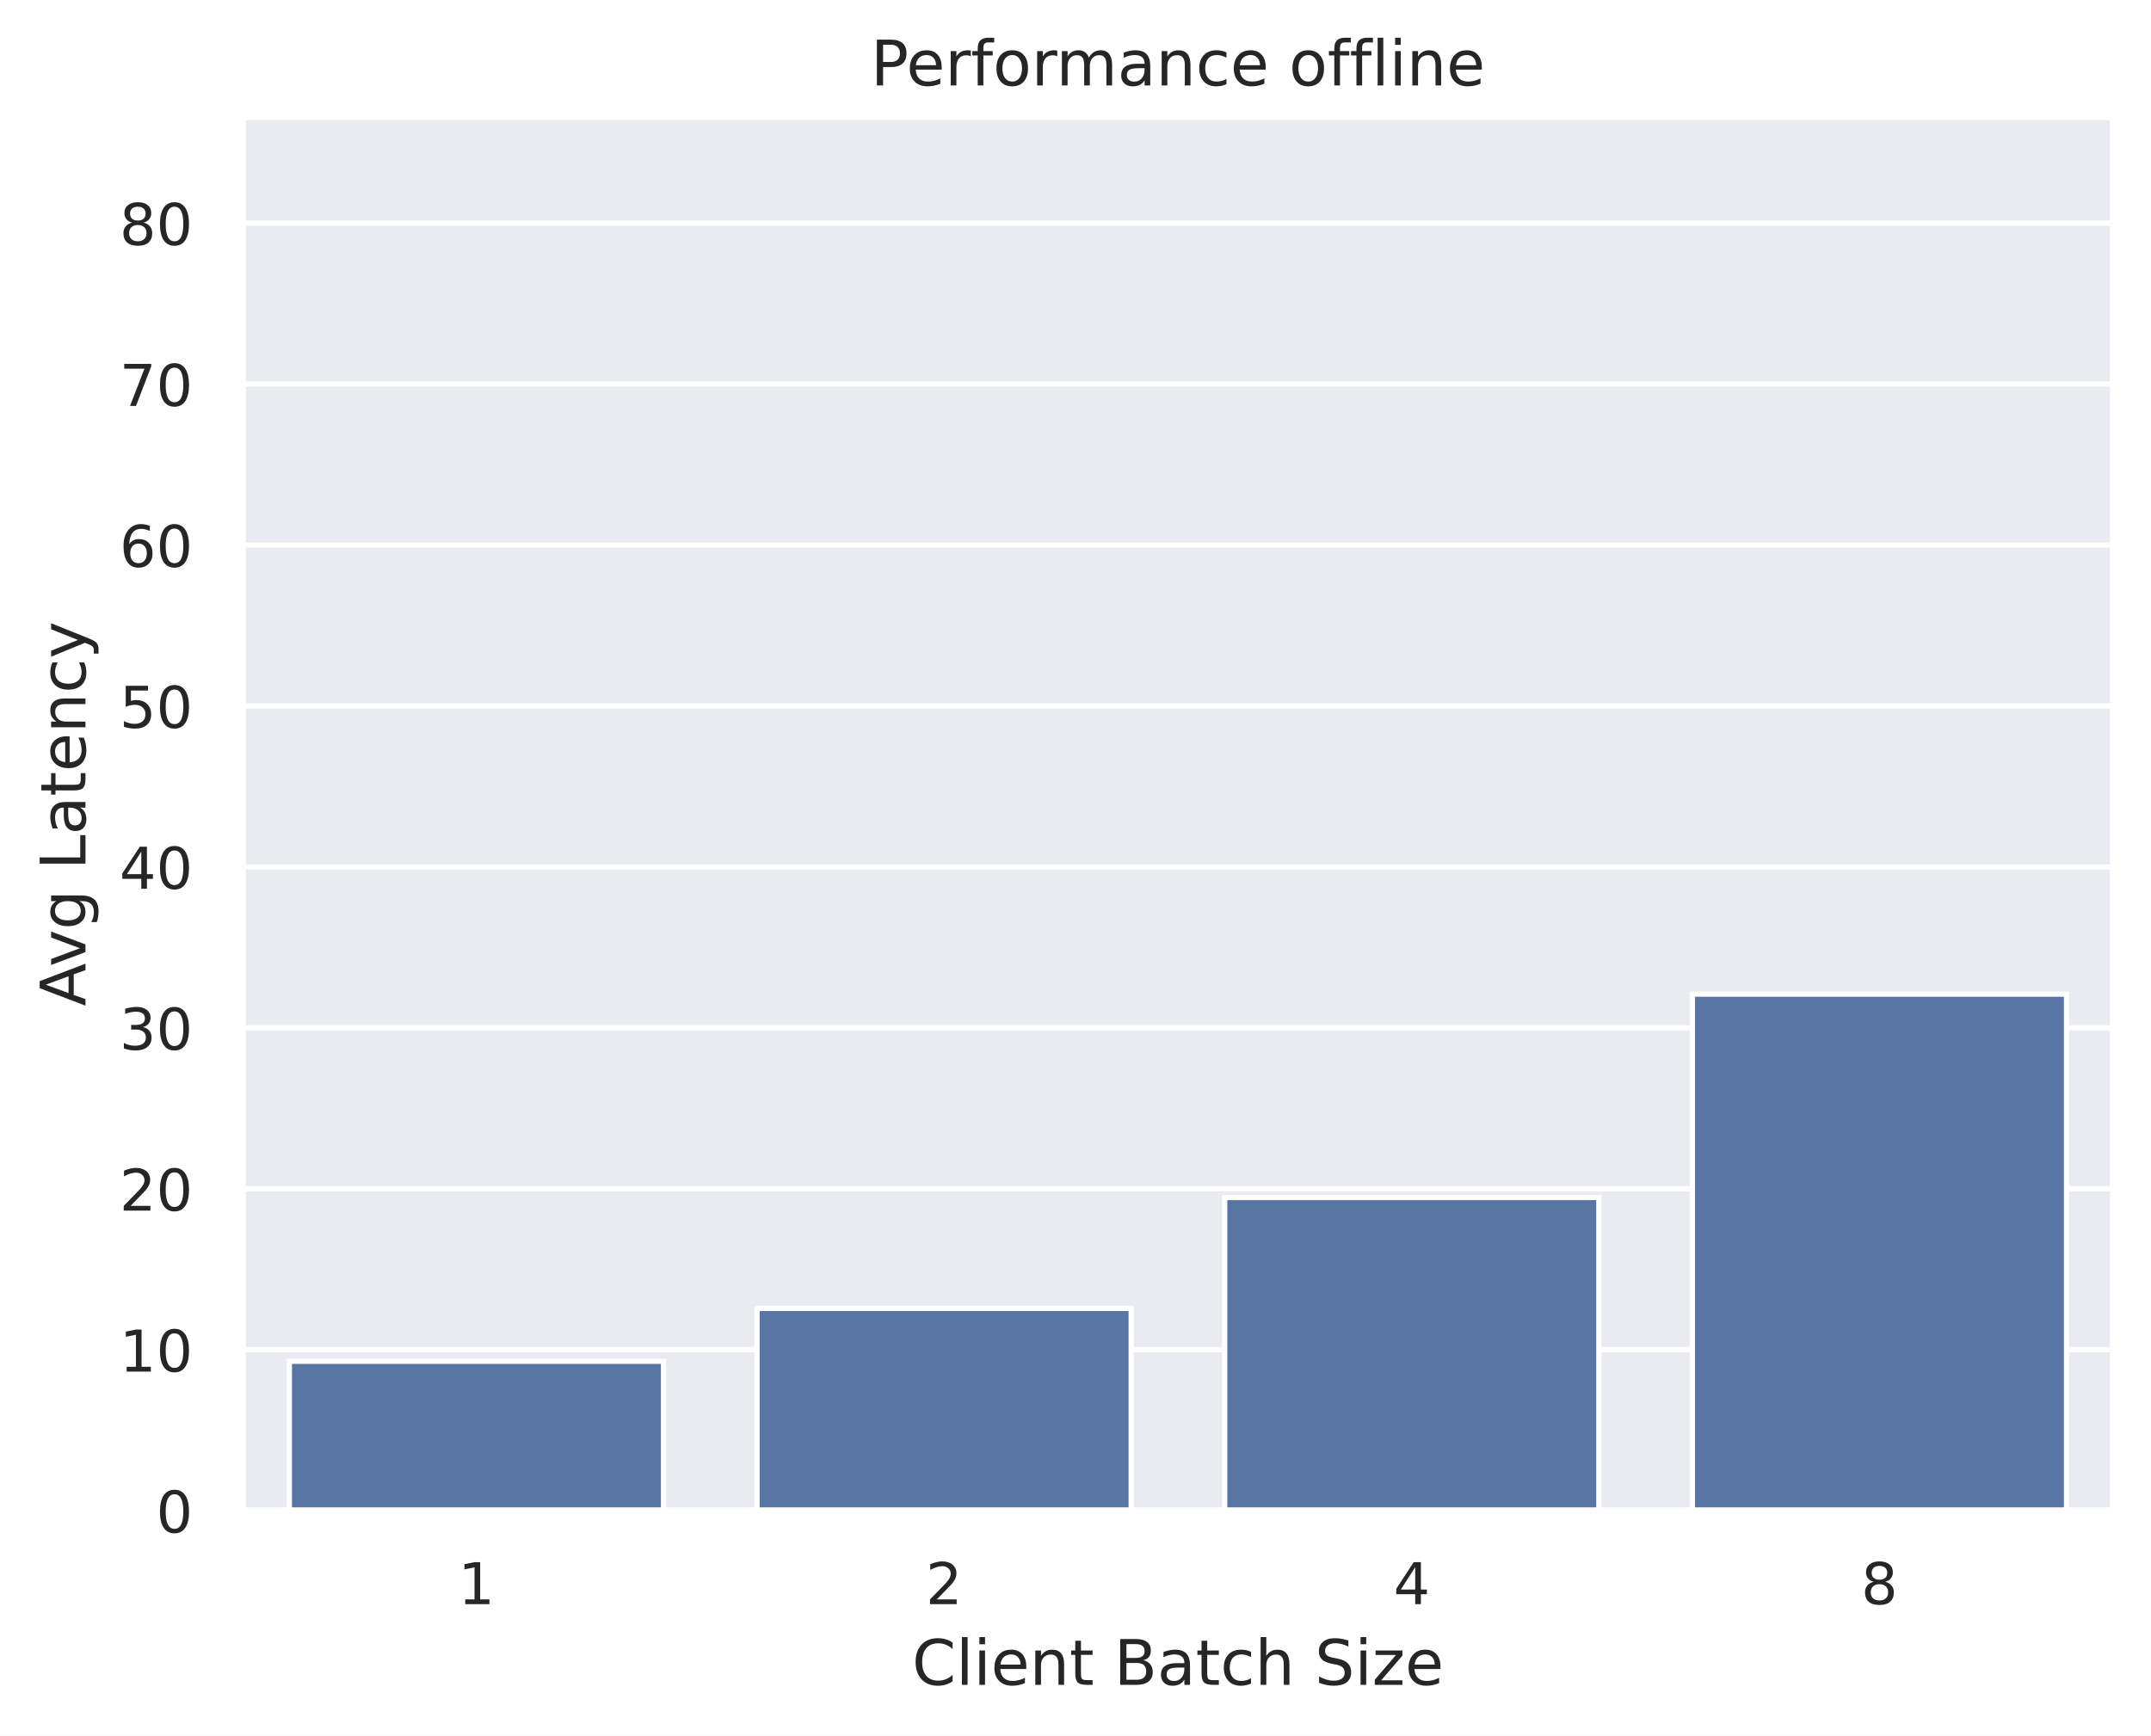
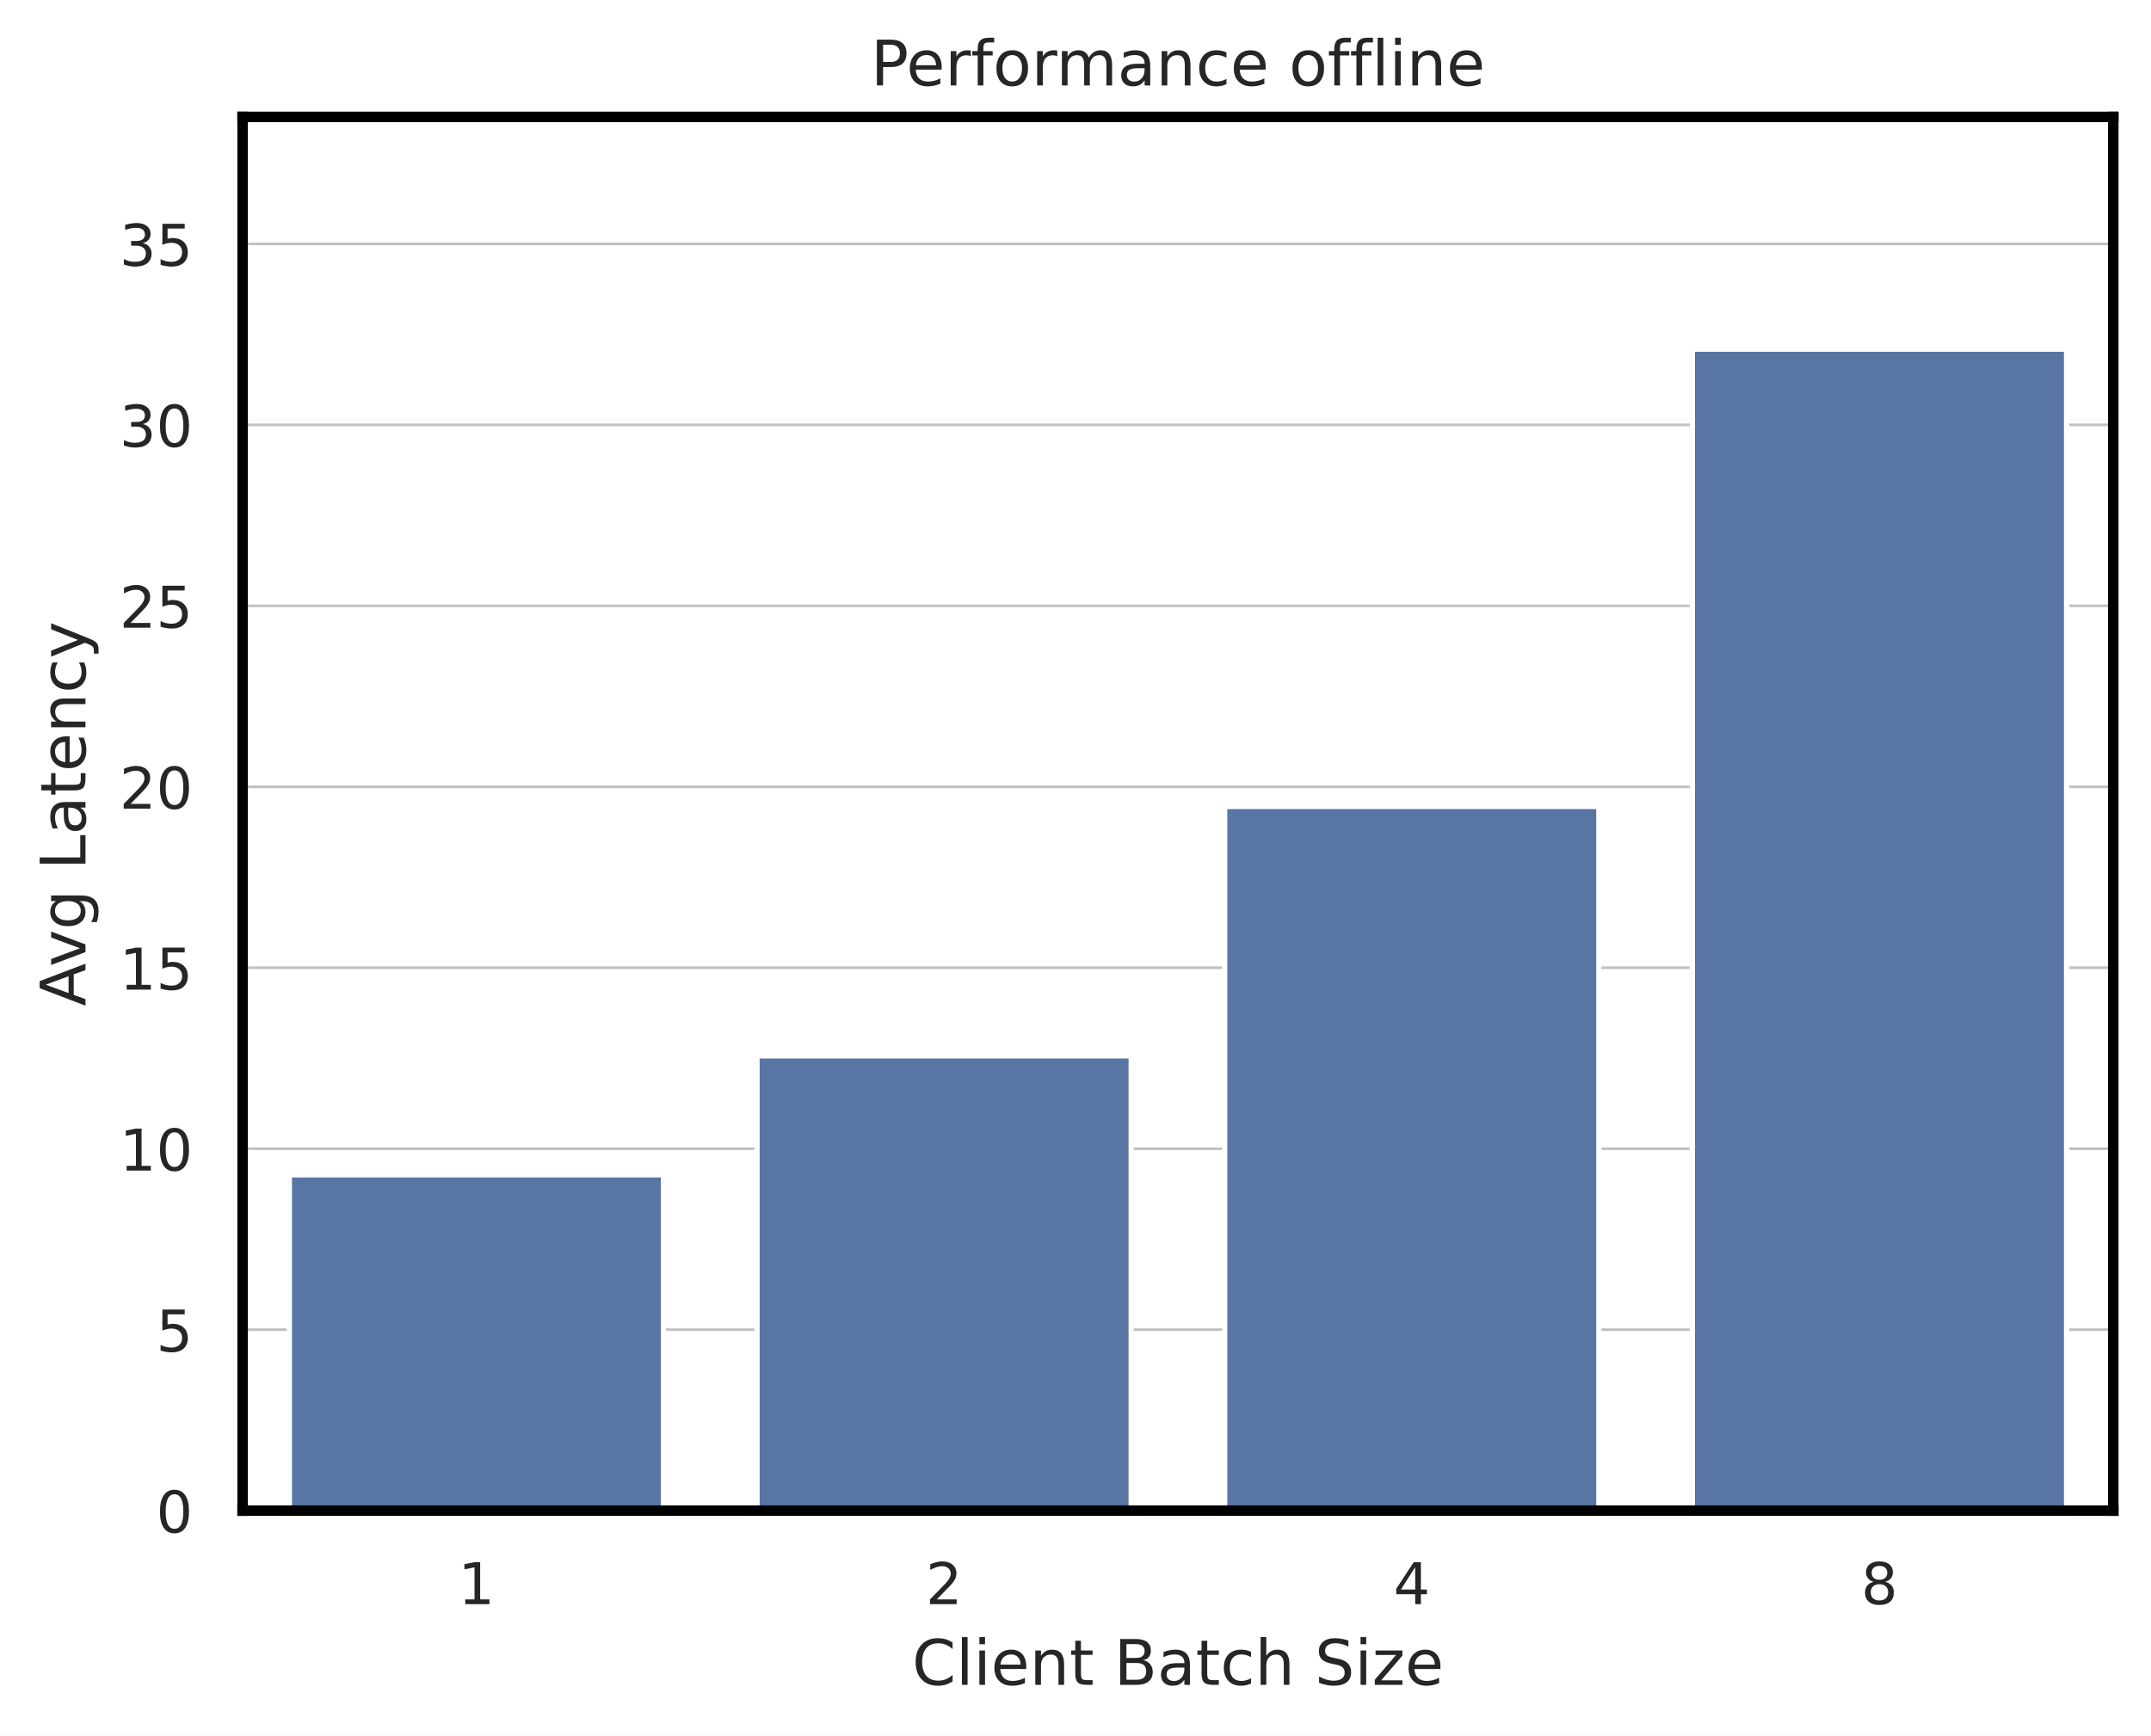
<svg xmlns="http://www.w3.org/2000/svg" xmlns:xlink="http://www.w3.org/1999/xlink" height="331.39pt" version="1.1" viewBox="0 0 410.631 331.39" width="410.631pt">
  <defs>
    <style type="text/css">*{stroke-linecap:butt;stroke-linejoin:round;}</style>
  </defs>
  <g id="figure_1">
    <g id="patch_1">
      <path d="M 0 331.39  L 410.631 331.39  L 410.631 0  L 0 0  z " style="fill:#ffffff;" />
    </g>
    <g id="axes_1">
      <g id="patch_2">
-         <path d="M 46.311 288.43  L 403.431 288.43  L 403.431 22.318  L 46.311 22.318  z " style="fill:#eaeaf2;" />
+         <path d="M 46.311 288.43  L 403.431 288.43  L 403.431 22.318  L 46.311 22.318  z " style="fill:#ffffff;" />
      </g>
      <g id="matplotlib.axis_1">
        <g id="xtick_1">
          <g id="text_1">
            <g style="fill:#262626;" transform="translate(87.45188 306.2884)scale(0.11 -0.11)">
              <defs>
                <path d="M 12.406 8.297  L 28.516 8.297  L 28.516 63.922  L 10.984 60.406  L 10.984 69.391  L 28.422 72.906  L 38.281 72.906  L 38.281 8.297  L 54.391 8.297  L 54.391 0  L 12.406 0  z " id="DejaVuSans-49" />
              </defs>
              <use xlink:href="#DejaVuSans-49" />
            </g>
          </g>
        </g>
        <g id="xtick_2">
          <g id="text_2">
            <g style="fill:#262626;" transform="translate(176.7319 306.2884)scale(0.11 -0.11)">
              <defs>
                <path d="M 19.188 8.297  L 53.609 8.297  L 53.609 0  L 7.328 0  L 7.328 8.297  Q 12.938 14.109 22.625 23.891  Q 32.328 33.688 34.812 36.531  Q 39.547 41.844 41.422 45.531  Q 43.312 49.219 43.312 52.781  Q 43.312 58.594 39.234 62.25  Q 35.156 65.922 28.609 65.922  Q 23.969 65.922 18.812 64.312  Q 13.672 62.703 7.812 59.422  L 7.812 69.391  Q 13.766 71.781 18.938 73  Q 24.125 74.219 28.422 74.219  Q 39.75 74.219 46.484 68.547  Q 53.219 62.891 53.219 53.422  Q 53.219 48.922 51.531 44.891  Q 49.859 40.875 45.406 35.406  Q 44.188 33.984 37.641 27.219  Q 31.109 20.453 19.188 8.297  z " id="DejaVuSans-50" />
              </defs>
              <use xlink:href="#DejaVuSans-50" />
            </g>
          </g>
        </g>
        <g id="xtick_3">
          <g id="text_3">
            <g style="fill:#262626;" transform="translate(266.0119 306.2884)scale(0.11 -0.11)">
              <defs>
                <path d="M 37.797 64.312  L 12.891 25.391  L 37.797 25.391  z M 35.203 72.906  L 47.609 72.906  L 47.609 25.391  L 58.016 25.391  L 58.016 17.188  L 47.609 17.188  L 47.609 0  L 37.797 0  L 37.797 17.188  L 4.891 17.188  L 4.891 26.703  z " id="DejaVuSans-52" />
              </defs>
              <use xlink:href="#DejaVuSans-52" />
            </g>
          </g>
        </g>
        <g id="xtick_4">
          <g id="text_4">
            <g style="fill:#262626;" transform="translate(355.2919 306.2884)scale(0.11 -0.11)">
              <defs>
                <path d="M 31.781 34.625  Q 24.75 34.625 20.719 30.859  Q 16.703 27.094 16.703 20.516  Q 16.703 13.922 20.719 10.156  Q 24.75 6.391 31.781 6.391  Q 38.812 6.391 42.859 10.172  Q 46.922 13.969 46.922 20.516  Q 46.922 27.094 42.891 30.859  Q 38.875 34.625 31.781 34.625  z M 21.922 38.812  Q 15.578 40.375 12.031 44.719  Q 8.5 49.078 8.5 55.328  Q 8.5 64.062 14.719 69.141  Q 20.953 74.219 31.781 74.219  Q 42.672 74.219 48.875 69.141  Q 55.078 64.062 55.078 55.328  Q 55.078 49.078 51.531 44.719  Q 48 40.375 41.703 38.812  Q 48.828 37.156 52.797 32.312  Q 56.781 27.484 56.781 20.516  Q 56.781 9.906 50.312 4.234  Q 43.844 -1.422 31.781 -1.422  Q 19.734 -1.422 13.25 4.234  Q 6.781 9.906 6.781 20.516  Q 6.781 27.484 10.781 32.312  Q 14.797 37.156 21.922 38.812  z M 18.312 54.391  Q 18.312 48.734 21.844 45.562  Q 25.391 42.391 31.781 42.391  Q 38.141 42.391 41.719 45.562  Q 45.312 48.734 45.312 54.391  Q 45.312 60.062 41.719 63.234  Q 38.141 66.406 31.781 66.406  Q 25.391 66.406 21.844 63.234  Q 18.312 60.062 18.312 54.391  z " id="DejaVuSans-56" />
              </defs>
              <use xlink:href="#DejaVuSans-56" />
            </g>
          </g>
        </g>
        <g id="text_5">
          <g style="fill:#262626;" transform="translate(174.1234 321.6942)scale(0.12 -0.12)">
            <defs>
              <path d="M 64.406 67.281  L 64.406 56.891  Q 59.422 61.531 53.781 63.812  Q 48.141 66.109 41.797 66.109  Q 29.297 66.109 22.656 58.469  Q 16.016 50.828 16.016 36.375  Q 16.016 21.969 22.656 14.328  Q 29.297 6.688 41.797 6.688  Q 48.141 6.688 53.781 8.984  Q 59.422 11.281 64.406 15.922  L 64.406 5.609  Q 59.234 2.094 53.438 0.328  Q 47.656 -1.422 41.219 -1.422  Q 24.656 -1.422 15.125 8.703  Q 5.609 18.844 5.609 36.375  Q 5.609 53.953 15.125 64.078  Q 24.656 74.219 41.219 74.219  Q 47.75 74.219 53.531 72.484  Q 59.328 70.75 64.406 67.281  z " id="DejaVuSans-67" />
              <path d="M 9.422 75.984  L 18.406 75.984  L 18.406 0  L 9.422 0  z " id="DejaVuSans-108" />
              <path d="M 9.422 54.688  L 18.406 54.688  L 18.406 0  L 9.422 0  z M 9.422 75.984  L 18.406 75.984  L 18.406 64.594  L 9.422 64.594  z " id="DejaVuSans-105" />
              <path d="M 56.203 29.594  L 56.203 25.203  L 14.891 25.203  Q 15.484 15.922 20.484 11.062  Q 25.484 6.203 34.422 6.203  Q 39.594 6.203 44.453 7.469  Q 49.312 8.734 54.109 11.281  L 54.109 2.781  Q 49.266 0.734 44.188 -0.344  Q 39.109 -1.422 33.891 -1.422  Q 20.797 -1.422 13.156 6.188  Q 5.516 13.812 5.516 26.812  Q 5.516 40.234 12.766 48.109  Q 20.016 56 32.328 56  Q 43.359 56 49.781 48.891  Q 56.203 41.797 56.203 29.594  z M 47.219 32.234  Q 47.125 39.594 43.094 43.984  Q 39.062 48.391 32.422 48.391  Q 24.906 48.391 20.391 44.141  Q 15.875 39.891 15.188 32.172  z " id="DejaVuSans-101" />
              <path d="M 54.891 33.016  L 54.891 0  L 45.906 0  L 45.906 32.719  Q 45.906 40.484 42.875 44.328  Q 39.844 48.188 33.797 48.188  Q 26.516 48.188 22.312 43.547  Q 18.109 38.922 18.109 30.906  L 18.109 0  L 9.078 0  L 9.078 54.688  L 18.109 54.688  L 18.109 46.188  Q 21.344 51.125 25.703 53.562  Q 30.078 56 35.797 56  Q 45.219 56 50.047 50.172  Q 54.891 44.344 54.891 33.016  z " id="DejaVuSans-110" />
              <path d="M 18.312 70.219  L 18.312 54.688  L 36.812 54.688  L 36.812 47.703  L 18.312 47.703  L 18.312 18.016  Q 18.312 11.328 20.141 9.422  Q 21.969 7.516 27.594 7.516  L 36.812 7.516  L 36.812 0  L 27.594 0  Q 17.188 0 13.234 3.875  Q 9.281 7.766 9.281 18.016  L 9.281 47.703  L 2.688 47.703  L 2.688 54.688  L 9.281 54.688  L 9.281 70.219  z " id="DejaVuSans-116" />
              <path id="DejaVuSans-32" />
              <path d="M 19.672 34.812  L 19.672 8.109  L 35.5 8.109  Q 43.453 8.109 47.281 11.406  Q 51.125 14.703 51.125 21.484  Q 51.125 28.328 47.281 31.562  Q 43.453 34.812 35.5 34.812  z M 19.672 64.797  L 19.672 42.828  L 34.281 42.828  Q 41.5 42.828 45.031 45.531  Q 48.578 48.25 48.578 53.812  Q 48.578 59.328 45.031 62.062  Q 41.5 64.797 34.281 64.797  z M 9.812 72.906  L 35.016 72.906  Q 46.297 72.906 52.391 68.219  Q 58.5 63.531 58.5 54.891  Q 58.5 48.188 55.375 44.234  Q 52.25 40.281 46.188 39.312  Q 53.469 37.75 57.5 32.781  Q 61.531 27.828 61.531 20.406  Q 61.531 10.641 54.891 5.312  Q 48.25 0 35.984 0  L 9.812 0  z " id="DejaVuSans-66" />
              <path d="M 34.281 27.484  Q 23.391 27.484 19.188 25  Q 14.984 22.516 14.984 16.5  Q 14.984 11.719 18.141 8.906  Q 21.297 6.109 26.703 6.109  Q 34.188 6.109 38.703 11.406  Q 43.219 16.703 43.219 25.484  L 43.219 27.484  z M 52.203 31.203  L 52.203 0  L 43.219 0  L 43.219 8.297  Q 40.141 3.328 35.547 0.953  Q 30.953 -1.422 24.312 -1.422  Q 15.922 -1.422 10.953 3.297  Q 6 8.016 6 15.922  Q 6 25.141 12.172 29.828  Q 18.359 34.516 30.609 34.516  L 43.219 34.516  L 43.219 35.406  Q 43.219 41.609 39.141 45  Q 35.062 48.391 27.688 48.391  Q 23 48.391 18.547 47.266  Q 14.109 46.141 10.016 43.891  L 10.016 52.203  Q 14.938 54.109 19.578 55.047  Q 24.219 56 28.609 56  Q 40.484 56 46.344 49.844  Q 52.203 43.703 52.203 31.203  z " id="DejaVuSans-97" />
              <path d="M 48.781 52.594  L 48.781 44.188  Q 44.969 46.297 41.141 47.344  Q 37.312 48.391 33.406 48.391  Q 24.656 48.391 19.812 42.844  Q 14.984 37.312 14.984 27.297  Q 14.984 17.281 19.812 11.734  Q 24.656 6.203 33.406 6.203  Q 37.312 6.203 41.141 7.25  Q 44.969 8.297 48.781 10.406  L 48.781 2.094  Q 45.016 0.344 40.984 -0.531  Q 36.969 -1.422 32.422 -1.422  Q 20.062 -1.422 12.781 6.344  Q 5.516 14.109 5.516 27.297  Q 5.516 40.672 12.859 48.328  Q 20.219 56 33.016 56  Q 37.156 56 41.109 55.141  Q 45.062 54.297 48.781 52.594  z " id="DejaVuSans-99" />
              <path d="M 54.891 33.016  L 54.891 0  L 45.906 0  L 45.906 32.719  Q 45.906 40.484 42.875 44.328  Q 39.844 48.188 33.797 48.188  Q 26.516 48.188 22.312 43.547  Q 18.109 38.922 18.109 30.906  L 18.109 0  L 9.078 0  L 9.078 75.984  L 18.109 75.984  L 18.109 46.188  Q 21.344 51.125 25.703 53.562  Q 30.078 56 35.797 56  Q 45.219 56 50.047 50.172  Q 54.891 44.344 54.891 33.016  z " id="DejaVuSans-104" />
              <path d="M 53.516 70.516  L 53.516 60.891  Q 47.906 63.578 42.922 64.891  Q 37.938 66.219 33.297 66.219  Q 25.25 66.219 20.875 63.094  Q 16.5 59.969 16.5 54.203  Q 16.5 49.359 19.406 46.891  Q 22.312 44.438 30.422 42.922  L 36.375 41.703  Q 47.406 39.594 52.656 34.297  Q 57.906 29 57.906 20.125  Q 57.906 9.516 50.797 4.047  Q 43.703 -1.422 29.984 -1.422  Q 24.812 -1.422 18.969 -0.25  Q 13.141 0.922 6.891 3.219  L 6.891 13.375  Q 12.891 10.016 18.656 8.297  Q 24.422 6.594 29.984 6.594  Q 38.422 6.594 43.016 9.906  Q 47.609 13.234 47.609 19.391  Q 47.609 24.75 44.312 27.781  Q 41.016 30.812 33.5 32.328  L 27.484 33.5  Q 16.453 35.688 11.516 40.375  Q 6.594 45.062 6.594 53.422  Q 6.594 63.094 13.406 68.656  Q 20.219 74.219 32.172 74.219  Q 37.312 74.219 42.625 73.281  Q 47.953 72.359 53.516 70.516  z " id="DejaVuSans-83" />
              <path d="M 5.516 54.688  L 48.188 54.688  L 48.188 46.484  L 14.406 7.172  L 48.188 7.172  L 48.188 0  L 4.297 0  L 4.297 8.203  L 38.094 47.516  L 5.516 47.516  z " id="DejaVuSans-122" />
            </defs>
            <use xlink:href="#DejaVuSans-67" />
            <use x="69.824" xlink:href="#DejaVuSans-108" />
            <use x="97.607" xlink:href="#DejaVuSans-105" />
            <use x="125.391" xlink:href="#DejaVuSans-101" />
            <use x="186.914" xlink:href="#DejaVuSans-110" />
            <use x="250.293" xlink:href="#DejaVuSans-116" />
            <use x="289.502" xlink:href="#DejaVuSans-32" />
            <use x="321.289" xlink:href="#DejaVuSans-66" />
            <use x="389.893" xlink:href="#DejaVuSans-97" />
            <use x="451.172" xlink:href="#DejaVuSans-116" />
            <use x="490.381" xlink:href="#DejaVuSans-99" />
            <use x="545.361" xlink:href="#DejaVuSans-104" />
            <use x="608.74" xlink:href="#DejaVuSans-32" />
            <use x="640.527" xlink:href="#DejaVuSans-83" />
            <use x="704.004" xlink:href="#DejaVuSans-105" />
            <use x="731.787" xlink:href="#DejaVuSans-122" />
            <use x="784.277" xlink:href="#DejaVuSans-101" />
          </g>
        </g>
      </g>
      <g id="matplotlib.axis_2">
        <g id="ytick_1">
          <g id="line2d_1">
-             <path clip-path="url(#p584cff8087)" d="M 46.311 288.43  L 403.431 288.43  " style="fill:none;stroke:#ffffff;stroke-linecap:round;" />
+             <path clip-path="url(#p345443f8ef)" d="M 46.311 288.43  L 403.431 288.43  " style="fill:none;stroke:#c0c0c0;stroke-linecap:round;stroke-width:0.5;" />
          </g>
          <g id="text_6">
            <g style="fill:#262626;" transform="translate(29.8125 292.6093)scale(0.11 -0.11)">
              <defs>
                <path d="M 31.781 66.406  Q 24.172 66.406 20.328 58.906  Q 16.5 51.422 16.5 36.375  Q 16.5 21.391 20.328 13.891  Q 24.172 6.391 31.781 6.391  Q 39.453 6.391 43.281 13.891  Q 47.125 21.391 47.125 36.375  Q 47.125 51.422 43.281 58.906  Q 39.453 66.406 31.781 66.406  z M 31.781 74.219  Q 44.047 74.219 50.516 64.516  Q 56.984 54.828 56.984 36.375  Q 56.984 17.969 50.516 8.266  Q 44.047 -1.422 31.781 -1.422  Q 19.531 -1.422 13.062 8.266  Q 6.594 17.969 6.594 36.375  Q 6.594 54.828 13.062 64.516  Q 19.531 74.219 31.781 74.219  z " id="DejaVuSans-48" />
              </defs>
              <use xlink:href="#DejaVuSans-48" />
            </g>
          </g>
        </g>
        <g id="ytick_2">
          <g id="line2d_2">
-             <path clip-path="url(#p584cff8087)" d="M 46.311 257.701  L 403.431 257.701  " style="fill:none;stroke:#ffffff;stroke-linecap:round;" />
+             <path clip-path="url(#p345443f8ef)" d="M 46.311 253.878  L 403.431 253.878  " style="fill:none;stroke:#c0c0c0;stroke-linecap:round;stroke-width:0.5;" />
          </g>
          <g id="text_7">
-             <g style="fill:#262626;" transform="translate(22.81375 261.8797)scale(0.11 -0.11)">
+             <g style="fill:#262626;" transform="translate(29.8125 258.0575)scale(0.11 -0.11)">
+               <defs>
+                 <path d="M 10.797 72.906  L 49.516 72.906  L 49.516 64.594  L 19.828 64.594  L 19.828 46.734  Q 21.969 47.469 24.109 47.828  Q 26.266 48.188 28.422 48.188  Q 40.625 48.188 47.75 41.5  Q 54.891 34.812 54.891 23.391  Q 54.891 11.625 47.562 5.094  Q 40.234 -1.422 26.906 -1.422  Q 22.312 -1.422 17.547 -0.641  Q 12.797 0.141 7.719 1.703  L 7.719 11.625  Q 12.109 9.234 16.797 8.062  Q 21.484 6.891 26.703 6.891  Q 35.156 6.891 40.078 11.328  Q 45.016 15.766 45.016 23.391  Q 45.016 31 40.078 35.438  Q 35.156 39.891 26.703 39.891  Q 22.75 39.891 18.812 39.016  Q 14.891 38.141 10.797 36.281  z " id="DejaVuSans-53" />
+               </defs>
+               <use xlink:href="#DejaVuSans-53" />
+             </g>
+           </g>
+         </g>
+         <g id="ytick_3">
+           <g id="line2d_3">
+             <path clip-path="url(#p345443f8ef)" d="M 46.311 219.327  L 403.431 219.327  " style="fill:none;stroke:#c0c0c0;stroke-linecap:round;stroke-width:0.5;" />
+           </g>
+           <g id="text_8">
+             <g style="fill:#262626;" transform="translate(22.81375 223.5058)scale(0.11 -0.11)">
              <use xlink:href="#DejaVuSans-49" />
              <use x="63.623" xlink:href="#DejaVuSans-48" />
            </g>
          </g>
        </g>
-         <g id="ytick_3">
-           <g id="line2d_3">
-             <path clip-path="url(#p584cff8087)" d="M 46.311 226.971  L 403.431 226.971  " style="fill:none;stroke:#ffffff;stroke-linecap:round;" />
-           </g>
-           <g id="text_8">
-             <g style="fill:#262626;" transform="translate(22.81375 231.1501)scale(0.11 -0.11)">
+         <g id="ytick_4">
+           <g id="line2d_4">
+             <path clip-path="url(#p345443f8ef)" d="M 46.311 184.775  L 403.431 184.775  " style="fill:none;stroke:#c0c0c0;stroke-linecap:round;stroke-width:0.5;" />
+           </g>
+           <g id="text_9">
+             <g style="fill:#262626;" transform="translate(22.81375 188.954)scale(0.11 -0.11)">
+               <use xlink:href="#DejaVuSans-49" />
+               <use x="63.623" xlink:href="#DejaVuSans-53" />
+             </g>
+           </g>
+         </g>
+         <g id="ytick_5">
+           <g id="line2d_5">
+             <path clip-path="url(#p345443f8ef)" d="M 46.311 150.223  L 403.431 150.223  " style="fill:none;stroke:#c0c0c0;stroke-linecap:round;stroke-width:0.5;" />
+           </g>
+           <g id="text_10">
+             <g style="fill:#262626;" transform="translate(22.81375 154.4023)scale(0.11 -0.11)">
              <use xlink:href="#DejaVuSans-50" />
              <use x="63.623" xlink:href="#DejaVuSans-48" />
            </g>
          </g>
        </g>
-         <g id="ytick_4">
-           <g id="line2d_4">
-             <path clip-path="url(#p584cff8087)" d="M 46.311 196.241  L 403.431 196.241  " style="fill:none;stroke:#ffffff;stroke-linecap:round;" />
-           </g>
-           <g id="text_9">
-             <g style="fill:#262626;" transform="translate(22.81375 200.4205)scale(0.11 -0.11)">
+         <g id="ytick_6">
+           <g id="line2d_6">
+             <path clip-path="url(#p345443f8ef)" d="M 46.311 115.671  L 403.431 115.671  " style="fill:none;stroke:#c0c0c0;stroke-linecap:round;stroke-width:0.5;" />
+           </g>
+           <g id="text_11">
+             <g style="fill:#262626;" transform="translate(22.81375 119.8505)scale(0.11 -0.11)">
+               <use xlink:href="#DejaVuSans-50" />
+               <use x="63.623" xlink:href="#DejaVuSans-53" />
+             </g>
+           </g>
+         </g>
+         <g id="ytick_7">
+           <g id="line2d_7">
+             <path clip-path="url(#p345443f8ef)" d="M 46.311 81.12  L 403.431 81.12  " style="fill:none;stroke:#c0c0c0;stroke-linecap:round;stroke-width:0.5;" />
+           </g>
+           <g id="text_12">
+             <g style="fill:#262626;" transform="translate(22.81375 85.29881)scale(0.11 -0.11)">
              <defs>
                <path d="M 40.578 39.312  Q 47.656 37.797 51.625 33  Q 55.609 28.219 55.609 21.188  Q 55.609 10.406 48.188 4.484  Q 40.766 -1.422 27.094 -1.422  Q 22.516 -1.422 17.656 -0.516  Q 12.797 0.391 7.625 2.203  L 7.625 11.719  Q 11.719 9.328 16.594 8.109  Q 21.484 6.891 26.812 6.891  Q 36.078 6.891 40.938 10.547  Q 45.797 14.203 45.797 21.188  Q 45.797 27.641 41.281 31.266  Q 36.766 34.906 28.719 34.906  L 20.219 34.906  L 20.219 43.016  L 29.109 43.016  Q 36.375 43.016 40.234 45.922  Q 44.094 48.828 44.094 54.297  Q 44.094 59.906 40.109 62.906  Q 36.141 65.922 28.719 65.922  Q 24.656 65.922 20.016 65.031  Q 15.375 64.156 9.812 62.312  L 9.812 71.094  Q 15.438 72.656 20.344 73.438  Q 25.25 74.219 29.594 74.219  Q 40.828 74.219 47.359 69.109  Q 53.906 64.016 53.906 55.328  Q 53.906 49.266 50.438 45.094  Q 46.969 40.922 40.578 39.312  z " id="DejaVuSans-51" />
              </defs>
              <use xlink:href="#DejaVuSans-51" />
              <use x="63.623" xlink:href="#DejaVuSans-48" />
            </g>
          </g>
        </g>
-         <g id="ytick_5">
-           <g id="line2d_5">
-             <path clip-path="url(#p584cff8087)" d="M 46.311 165.512  L 403.431 165.512  " style="fill:none;stroke:#ffffff;stroke-linecap:round;" />
-           </g>
-           <g id="text_10">
-             <g style="fill:#262626;" transform="translate(22.81375 169.691)scale(0.11 -0.11)">
-               <use xlink:href="#DejaVuSans-52" />
-               <use x="63.623" xlink:href="#DejaVuSans-48" />
-             </g>
-           </g>
-         </g>
-         <g id="ytick_6">
-           <g id="line2d_6">
-             <path clip-path="url(#p584cff8087)" d="M 46.311 134.782  L 403.431 134.782  " style="fill:none;stroke:#ffffff;stroke-linecap:round;" />
-           </g>
-           <g id="text_11">
-             <g style="fill:#262626;" transform="translate(22.81375 138.9614)scale(0.11 -0.11)">
-               <defs>
-                 <path d="M 10.797 72.906  L 49.516 72.906  L 49.516 64.594  L 19.828 64.594  L 19.828 46.734  Q 21.969 47.469 24.109 47.828  Q 26.266 48.188 28.422 48.188  Q 40.625 48.188 47.75 41.5  Q 54.891 34.812 54.891 23.391  Q 54.891 11.625 47.562 5.094  Q 40.234 -1.422 26.906 -1.422  Q 22.312 -1.422 17.547 -0.641  Q 12.797 0.141 7.719 1.703  L 7.719 11.625  Q 12.109 9.234 16.797 8.062  Q 21.484 6.891 26.703 6.891  Q 35.156 6.891 40.078 11.328  Q 45.016 15.766 45.016 23.391  Q 45.016 31 40.078 35.438  Q 35.156 39.891 26.703 39.891  Q 22.75 39.891 18.812 39.016  Q 14.891 38.141 10.797 36.281  z " id="DejaVuSans-53" />
-               </defs>
-               <use xlink:href="#DejaVuSans-53" />
-               <use x="63.623" xlink:href="#DejaVuSans-48" />
-             </g>
-           </g>
-         </g>
-         <g id="ytick_7">
-           <g id="line2d_7">
-             <path clip-path="url(#p584cff8087)" d="M 46.311 104.053  L 403.431 104.053  " style="fill:none;stroke:#ffffff;stroke-linecap:round;" />
-           </g>
-           <g id="text_12">
-             <g style="fill:#262626;" transform="translate(22.81375 108.2318)scale(0.11 -0.11)">
-               <defs>
-                 <path d="M 33.016 40.375  Q 26.375 40.375 22.484 35.828  Q 18.609 31.297 18.609 23.391  Q 18.609 15.531 22.484 10.953  Q 26.375 6.391 33.016 6.391  Q 39.656 6.391 43.531 10.953  Q 47.406 15.531 47.406 23.391  Q 47.406 31.297 43.531 35.828  Q 39.656 40.375 33.016 40.375  z M 52.594 71.297  L 52.594 62.312  Q 48.875 64.062 45.094 64.984  Q 41.312 65.922 37.594 65.922  Q 27.828 65.922 22.672 59.328  Q 17.531 52.734 16.797 39.406  Q 19.672 43.656 24.016 45.922  Q 28.375 48.188 33.594 48.188  Q 44.578 48.188 50.953 41.516  Q 57.328 34.859 57.328 23.391  Q 57.328 12.156 50.688 5.359  Q 44.047 -1.422 33.016 -1.422  Q 20.359 -1.422 13.672 8.266  Q 6.984 17.969 6.984 36.375  Q 6.984 53.656 15.188 63.938  Q 23.391 74.219 37.203 74.219  Q 40.922 74.219 44.703 73.484  Q 48.484 72.75 52.594 71.297  z " id="DejaVuSans-54" />
-               </defs>
-               <use xlink:href="#DejaVuSans-54" />
-               <use x="63.623" xlink:href="#DejaVuSans-48" />
-             </g>
-           </g>
-         </g>
        <g id="ytick_8">
          <g id="line2d_8">
-             <path clip-path="url(#p584cff8087)" d="M 46.311 73.323  L 403.431 73.323  " style="fill:none;stroke:#ffffff;stroke-linecap:round;" />
+             <path clip-path="url(#p345443f8ef)" d="M 46.311 46.568  L 403.431 46.568  " style="fill:none;stroke:#c0c0c0;stroke-linecap:round;stroke-width:0.5;" />
          </g>
          <g id="text_13">
-             <g style="fill:#262626;" transform="translate(22.81375 77.50222)scale(0.11 -0.11)">
-               <defs>
-                 <path d="M 8.203 72.906  L 55.078 72.906  L 55.078 68.703  L 28.609 0  L 18.312 0  L 43.219 64.594  L 8.203 64.594  z " id="DejaVuSans-55" />
-               </defs>
-               <use xlink:href="#DejaVuSans-55" />
-               <use x="63.623" xlink:href="#DejaVuSans-48" />
-             </g>
-           </g>
-         </g>
-         <g id="ytick_9">
-           <g id="line2d_9">
-             <path clip-path="url(#p584cff8087)" d="M 46.311 42.594  L 403.431 42.594  " style="fill:none;stroke:#ffffff;stroke-linecap:round;" />
-           </g>
-           <g id="text_14">
-             <g style="fill:#262626;" transform="translate(22.81375 46.77264)scale(0.11 -0.11)">
-               <use xlink:href="#DejaVuSans-56" />
-               <use x="63.623" xlink:href="#DejaVuSans-48" />
-             </g>
-           </g>
-         </g>
-         <g id="text_15">
+             <g style="fill:#262626;" transform="translate(22.81375 50.74706)scale(0.11 -0.11)">
+               <use xlink:href="#DejaVuSans-51" />
+               <use x="63.623" xlink:href="#DejaVuSans-53" />
+             </g>
+           </g>
+         </g>
+         <g id="text_14">
          <g style="fill:#262626;" transform="translate(16.31812 192.1101)rotate(-90)scale(0.12 -0.12)">
            <defs>
              <path d="M 34.188 63.188  L 20.797 26.906  L 47.609 26.906  z M 28.609 72.906  L 39.797 72.906  L 67.578 0  L 57.328 0  L 50.688 18.703  L 17.828 18.703  L 11.188 0  L 0.781 0  z " id="DejaVuSans-65" />
              <path d="M 2.984 54.688  L 12.5 54.688  L 29.594 8.797  L 46.688 54.688  L 56.203 54.688  L 35.688 0  L 23.484 0  z " id="DejaVuSans-118" />
              <path d="M 45.406 27.984  Q 45.406 37.75 41.375 43.109  Q 37.359 48.484 30.078 48.484  Q 22.859 48.484 18.828 43.109  Q 14.797 37.75 14.797 27.984  Q 14.797 18.266 18.828 12.891  Q 22.859 7.516 30.078 7.516  Q 37.359 7.516 41.375 12.891  Q 45.406 18.266 45.406 27.984  z M 54.391 6.781  Q 54.391 -7.172 48.188 -13.984  Q 42 -20.797 29.203 -20.797  Q 24.469 -20.797 20.266 -20.094  Q 16.062 -19.391 12.109 -17.922  L 12.109 -9.188  Q 16.062 -11.328 19.922 -12.344  Q 23.781 -13.375 27.781 -13.375  Q 36.625 -13.375 41.016 -8.766  Q 45.406 -4.156 45.406 5.172  L 45.406 9.625  Q 42.625 4.781 38.281 2.391  Q 33.938 0 27.875 0  Q 17.828 0 11.672 7.656  Q 5.516 15.328 5.516 27.984  Q 5.516 40.672 11.672 48.328  Q 17.828 56 27.875 56  Q 33.938 56 38.281 53.609  Q 42.625 51.219 45.406 46.391  L 45.406 54.688  L 54.391 54.688  z " id="DejaVuSans-103" />
              <path d="M 9.812 72.906  L 19.672 72.906  L 19.672 8.297  L 55.172 8.297  L 55.172 0  L 9.812 0  z " id="DejaVuSans-76" />
              <path d="M 32.172 -5.078  Q 28.375 -14.844 24.75 -17.812  Q 21.141 -20.797 15.094 -20.797  L 7.906 -20.797  L 7.906 -13.281  L 13.188 -13.281  Q 16.891 -13.281 18.938 -11.516  Q 21 -9.766 23.484 -3.219  L 25.094 0.875  L 2.984 54.688  L 12.5 54.688  L 29.594 11.922  L 46.688 54.688  L 56.203 54.688  z " id="DejaVuSans-121" />
            </defs>
            <use xlink:href="#DejaVuSans-65" />
            <use x="62.533" xlink:href="#DejaVuSans-118" />
            <use x="121.713" xlink:href="#DejaVuSans-103" />
            <use x="185.189" xlink:href="#DejaVuSans-32" />
            <use x="216.977" xlink:href="#DejaVuSans-76" />
            <use x="272.689" xlink:href="#DejaVuSans-97" />
            <use x="333.969" xlink:href="#DejaVuSans-116" />
            <use x="373.178" xlink:href="#DejaVuSans-101" />
            <use x="434.701" xlink:href="#DejaVuSans-110" />
            <use x="498.08" xlink:href="#DejaVuSans-99" />
            <use x="553.061" xlink:href="#DejaVuSans-121" />
          </g>
        </g>
      </g>
      <g id="patch_3">
-         <path clip-path="url(#p584cff8087)" d="M 55.239 288.43  L 126.663 288.43  L 126.663 259.919  L 55.239 259.919  z " style="fill:#5875a4;stroke:#ffffff;stroke-linejoin:miter;" />
+         <path clip-path="url(#p345443f8ef)" d="M 55.239 288.43  L 126.663 288.43  L 126.663 224.316  L 55.239 224.316  z " style="fill:#5875a4;stroke:#ffffff;stroke-linejoin:miter;" />
      </g>
      <g id="patch_4">
-         <path clip-path="url(#p584cff8087)" d="M 144.519 288.43  L 215.943 288.43  L 215.943 249.818  L 144.519 249.818  z " style="fill:#5875a4;stroke:#ffffff;stroke-linejoin:miter;" />
+         <path clip-path="url(#p345443f8ef)" d="M 144.519 288.43  L 215.943 288.43  L 215.943 201.602  L 144.519 201.602  z " style="fill:#5875a4;stroke:#ffffff;stroke-linejoin:miter;" />
      </g>
      <g id="patch_5">
-         <path clip-path="url(#p584cff8087)" d="M 233.799 288.43  L 305.223 288.43  L 305.223 228.643  L 233.799 228.643  z " style="fill:#5875a4;stroke:#ffffff;stroke-linejoin:miter;" />
+         <path clip-path="url(#p345443f8ef)" d="M 233.799 288.43  L 305.223 288.43  L 305.223 153.982  L 233.799 153.982  z " style="fill:#5875a4;stroke:#ffffff;stroke-linejoin:miter;" />
      </g>
      <g id="patch_6">
-         <path clip-path="url(#p584cff8087)" d="M 323.079 288.43  L 394.503 288.43  L 394.503 189.816  L 323.079 189.816  z " style="fill:#5875a4;stroke:#ffffff;stroke-linejoin:miter;" />
+         <path clip-path="url(#p345443f8ef)" d="M 323.079 288.43  L 394.503 288.43  L 394.503 66.67  L 323.079 66.67  z " style="fill:#5875a4;stroke:#ffffff;stroke-linejoin:miter;" />
      </g>
      <g id="patch_7">
-         <path d="M 46.311 288.43  L 46.311 22.318  " style="fill:none;stroke:#ffffff;stroke-linecap:square;stroke-linejoin:miter;stroke-width:1.25;" />
+         <path d="M 46.311 288.43  L 46.311 22.318  " style="fill:none;stroke:#000000;stroke-linecap:square;stroke-linejoin:miter;stroke-width:2;" />
      </g>
      <g id="patch_8">
-         <path d="M 403.431 288.43  L 403.431 22.318  " style="fill:none;stroke:#ffffff;stroke-linecap:square;stroke-linejoin:miter;stroke-width:1.25;" />
+         <path d="M 403.431 288.43  L 403.431 22.318  " style="fill:none;stroke:#000000;stroke-linecap:square;stroke-linejoin:miter;stroke-width:2;" />
      </g>
      <g id="patch_9">
-         <path d="M 46.311 288.43  L 403.431 288.43  " style="fill:none;stroke:#ffffff;stroke-linecap:square;stroke-linejoin:miter;stroke-width:1.25;" />
+         <path d="M 46.311 288.43  L 403.431 288.43  " style="fill:none;stroke:#000000;stroke-linecap:square;stroke-linejoin:miter;stroke-width:2;" />
      </g>
      <g id="patch_10">
-         <path d="M 46.311 22.318  L 403.431 22.318  " style="fill:none;stroke:#ffffff;stroke-linecap:square;stroke-linejoin:miter;stroke-width:1.25;" />
-       </g>
-       <g id="text_16">
+         <path d="M 46.311 22.318  L 403.431 22.318  " style="fill:none;stroke:#000000;stroke-linecap:square;stroke-linejoin:miter;stroke-width:2;" />
+       </g>
+       <g id="text_15">
        <g style="fill:#262626;" transform="translate(166.2222 16.31812)scale(0.12 -0.12)">
          <defs>
            <path d="M 19.672 64.797  L 19.672 37.406  L 32.078 37.406  Q 38.969 37.406 42.719 40.969  Q 46.484 44.531 46.484 51.125  Q 46.484 57.672 42.719 61.234  Q 38.969 64.797 32.078 64.797  z M 9.812 72.906  L 32.078 72.906  Q 44.344 72.906 50.609 67.359  Q 56.891 61.812 56.891 51.125  Q 56.891 40.328 50.609 34.812  Q 44.344 29.297 32.078 29.297  L 19.672 29.297  L 19.672 0  L 9.812 0  z " id="DejaVuSans-80" />
            <path d="M 41.109 46.297  Q 39.594 47.172 37.812 47.578  Q 36.031 48 33.891 48  Q 26.266 48 22.188 43.047  Q 18.109 38.094 18.109 28.812  L 18.109 0  L 9.078 0  L 9.078 54.688  L 18.109 54.688  L 18.109 46.188  Q 20.953 51.172 25.484 53.578  Q 30.031 56 36.531 56  Q 37.453 56 38.578 55.875  Q 39.703 55.766 41.062 55.516  z " id="DejaVuSans-114" />
            <path d="M 37.109 75.984  L 37.109 68.5  L 28.516 68.5  Q 23.688 68.5 21.797 66.547  Q 19.922 64.594 19.922 59.516  L 19.922 54.688  L 34.719 54.688  L 34.719 47.703  L 19.922 47.703  L 19.922 0  L 10.891 0  L 10.891 47.703  L 2.297 47.703  L 2.297 54.688  L 10.891 54.688  L 10.891 58.5  Q 10.891 67.625 15.141 71.797  Q 19.391 75.984 28.609 75.984  z " id="DejaVuSans-102" />
            <path d="M 30.609 48.391  Q 23.391 48.391 19.188 42.75  Q 14.984 37.109 14.984 27.297  Q 14.984 17.484 19.156 11.844  Q 23.344 6.203 30.609 6.203  Q 37.797 6.203 41.984 11.859  Q 46.188 17.531 46.188 27.297  Q 46.188 37.016 41.984 42.703  Q 37.797 48.391 30.609 48.391  z M 30.609 56  Q 42.328 56 49.016 48.375  Q 55.719 40.766 55.719 27.297  Q 55.719 13.875 49.016 6.219  Q 42.328 -1.422 30.609 -1.422  Q 18.844 -1.422 12.172 6.219  Q 5.516 13.875 5.516 27.297  Q 5.516 40.766 12.172 48.375  Q 18.844 56 30.609 56  z " id="DejaVuSans-111" />
            <path d="M 52 44.188  Q 55.375 50.25 60.062 53.125  Q 64.75 56 71.094 56  Q 79.641 56 84.281 50.016  Q 88.922 44.047 88.922 33.016  L 88.922 0  L 79.891 0  L 79.891 32.719  Q 79.891 40.578 77.094 44.375  Q 74.312 48.188 68.609 48.188  Q 61.625 48.188 57.562 43.547  Q 53.516 38.922 53.516 30.906  L 53.516 0  L 44.484 0  L 44.484 32.719  Q 44.484 40.625 41.703 44.406  Q 38.922 48.188 33.109 48.188  Q 26.219 48.188 22.156 43.531  Q 18.109 38.875 18.109 30.906  L 18.109 0  L 9.078 0  L 9.078 54.688  L 18.109 54.688  L 18.109 46.188  Q 21.188 51.219 25.484 53.609  Q 29.781 56 35.688 56  Q 41.656 56 45.828 52.969  Q 50 49.953 52 44.188  z " id="DejaVuSans-109" />
          </defs>
          <use xlink:href="#DejaVuSans-80" />
          <use x="56.678" xlink:href="#DejaVuSans-101" />
          <use x="118.201" xlink:href="#DejaVuSans-114" />
          <use x="159.314" xlink:href="#DejaVuSans-102" />
          <use x="194.52" xlink:href="#DejaVuSans-111" />
          <use x="255.701" xlink:href="#DejaVuSans-114" />
          <use x="295.064" xlink:href="#DejaVuSans-109" />
          <use x="392.477" xlink:href="#DejaVuSans-97" />
          <use x="453.756" xlink:href="#DejaVuSans-110" />
          <use x="517.135" xlink:href="#DejaVuSans-99" />
          <use x="572.115" xlink:href="#DejaVuSans-101" />
          <use x="633.639" xlink:href="#DejaVuSans-32" />
          <use x="665.426" xlink:href="#DejaVuSans-111" />
          <use x="726.607" xlink:href="#DejaVuSans-102" />
          <use x="761.812" xlink:href="#DejaVuSans-102" />
          <use x="797.018" xlink:href="#DejaVuSans-108" />
          <use x="824.801" xlink:href="#DejaVuSans-105" />
          <use x="852.584" xlink:href="#DejaVuSans-110" />
          <use x="915.963" xlink:href="#DejaVuSans-101" />
        </g>
      </g>
      <g id="legend_1" />
    </g>
  </g>
  <defs>
-     <clipPath id="p584cff8087">
+     <clipPath id="p345443f8ef">
      <rect height="266.112" width="357.12" x="46.311" y="22.318" />
    </clipPath>
  </defs>
</svg>
